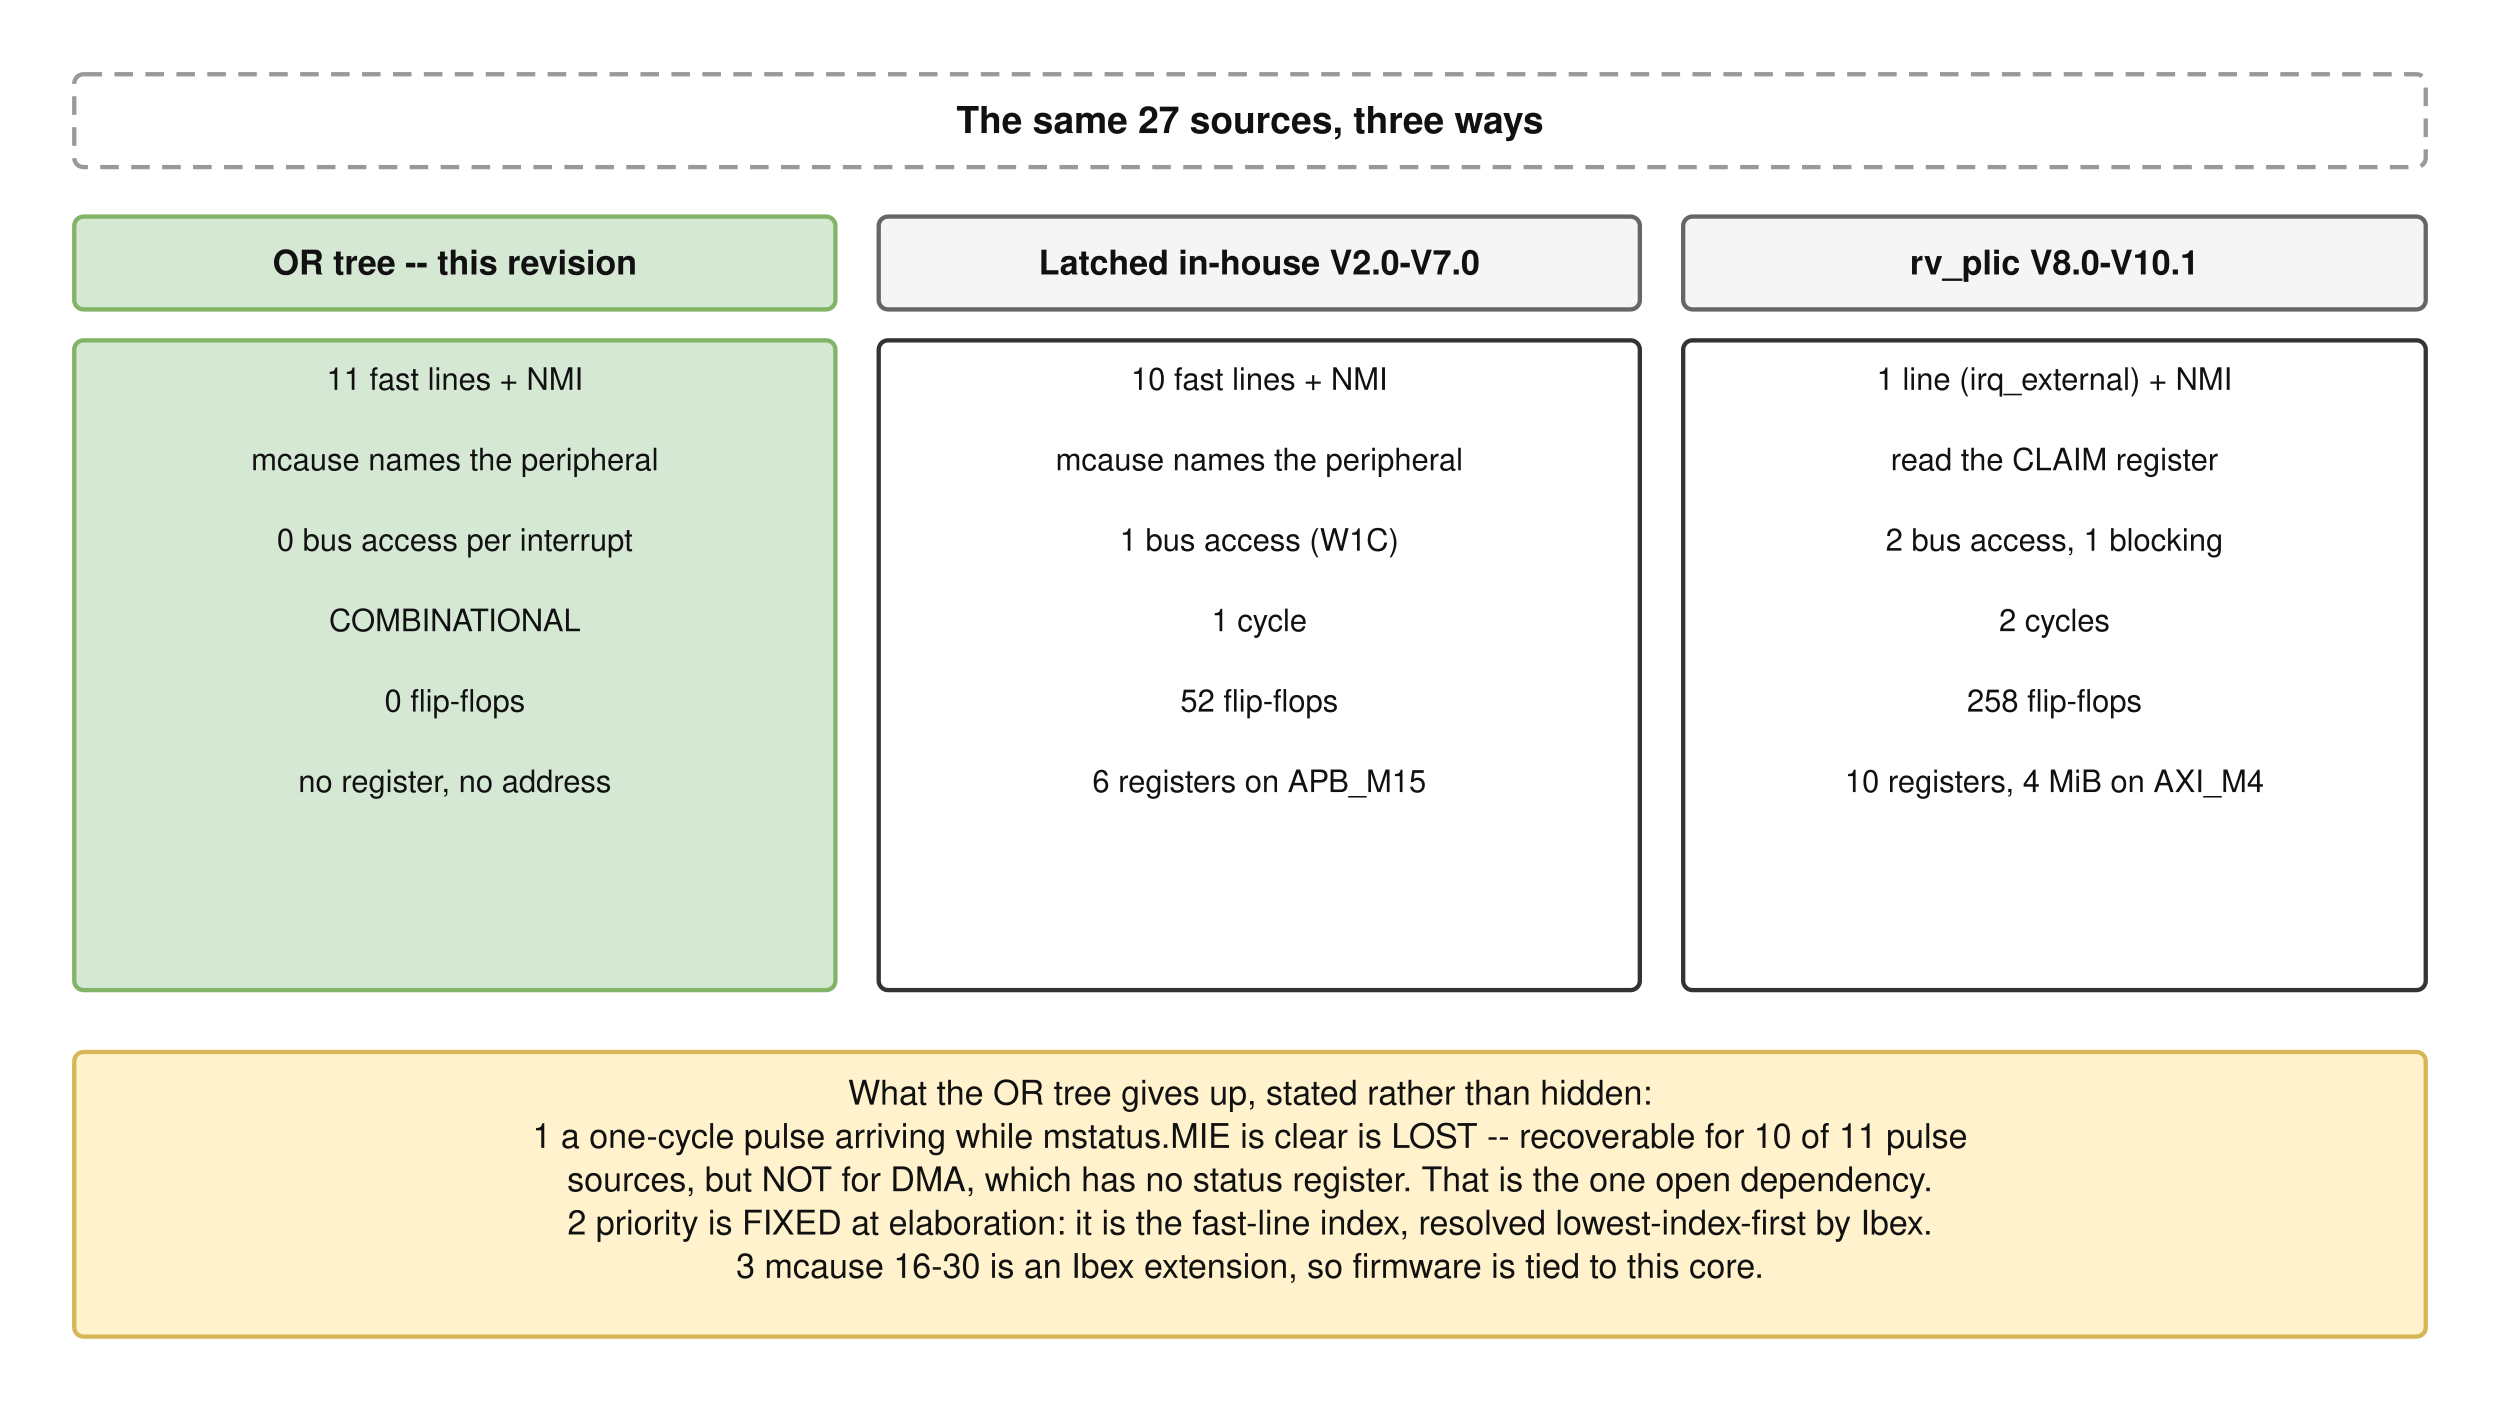
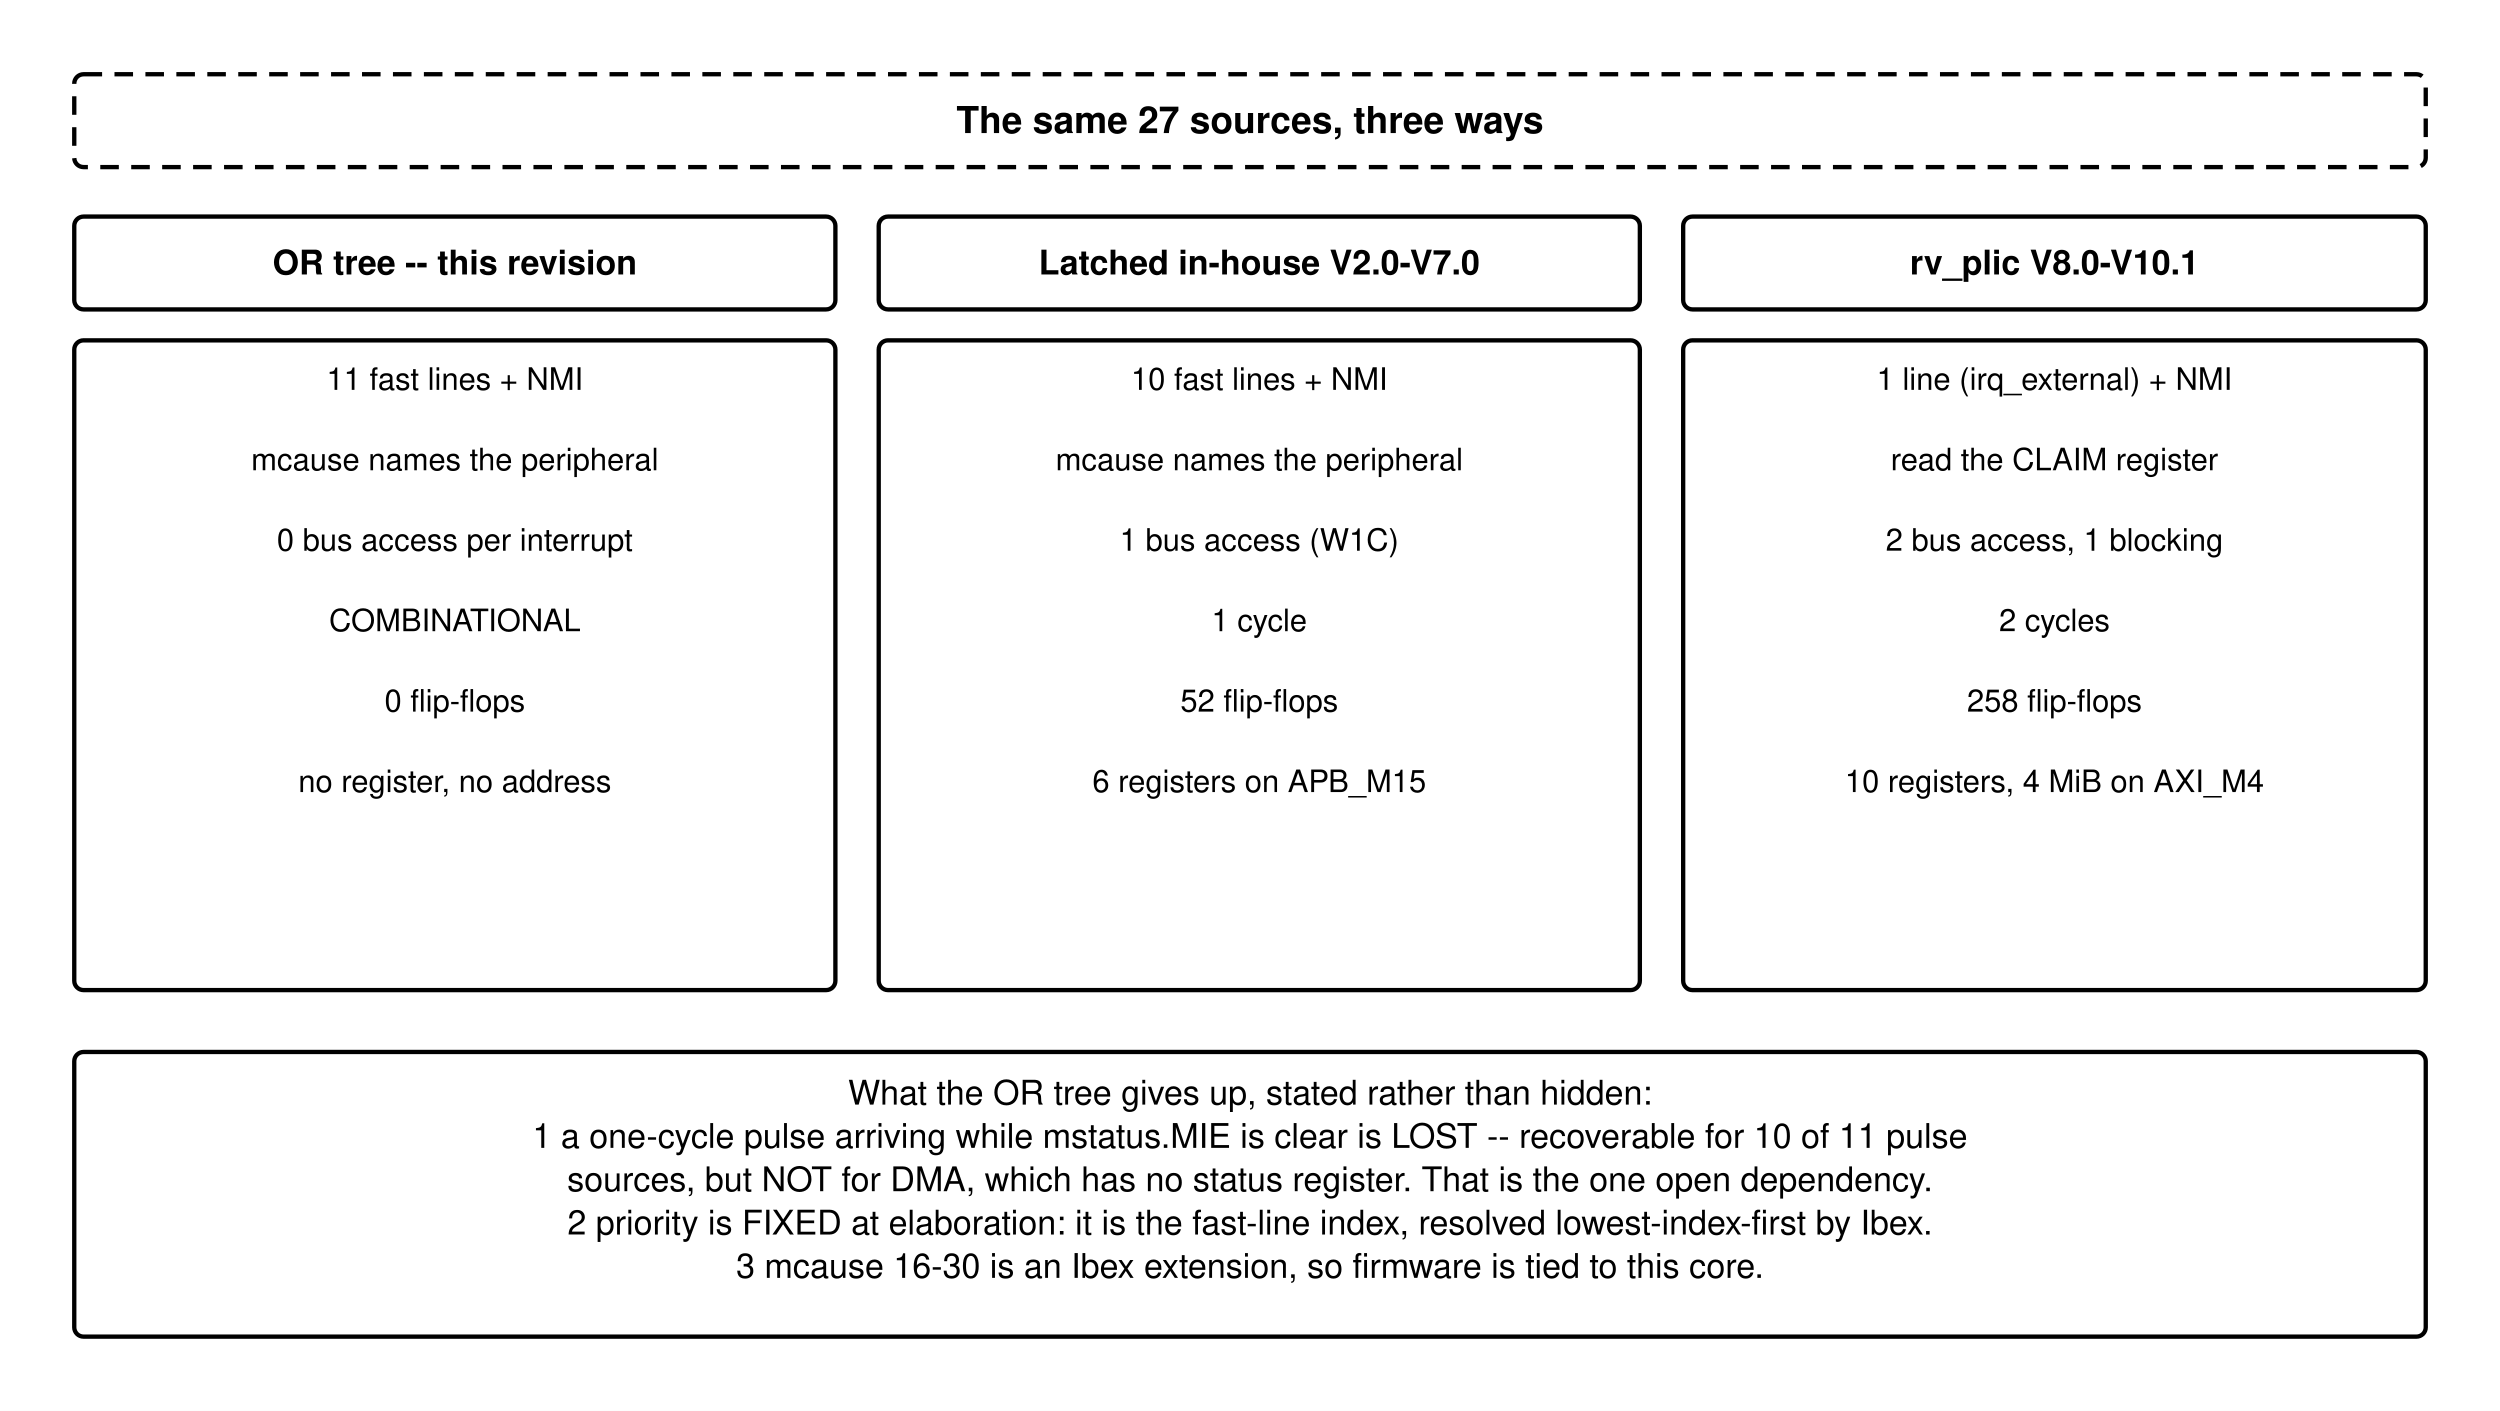
<svg xmlns="http://www.w3.org/2000/svg" width="808" height="456" viewBox="16 46 808 456" font-family="Helvetica,Arial,sans-serif">
  <defs>
    <marker id="ah" markerWidth="9" markerHeight="7" refX="8.5" refY="3.5" orient="auto">
-       <polygon points="0 0, 9 3.5, 0 7" fill="#333" />
+       <polygon points="0 0, 9 3.5, 0 7" fill="#000000" />
    </marker>
    <marker id="ahs" markerWidth="9" markerHeight="7" refX="0.5" refY="3.5" orient="auto">
-       <polygon points="9 0, 0 3.5, 9 7" fill="#333" />
+       <polygon points="9 0, 0 3.5, 9 7" fill="#000000" />
    </marker>
  </defs>
  <rect x="16" y="46" width="808" height="456" fill="#ffffff" />
-   <rect x="40" y="70" width="760" height="30" rx="3" fill="none" stroke="#999999" stroke-width="1.4" stroke-dasharray="6 4" />
-   <rect x="40" y="116" width="246" height="30" rx="3" fill="#d5e8d4" stroke="#82b366" stroke-width="1.4" />
-   <rect x="300" y="116" width="246" height="30" rx="3" fill="#f5f5f5" stroke="#666666" stroke-width="1.4" />
-   <rect x="560" y="116" width="240" height="30" rx="3" fill="#f5f5f5" stroke="#666666" stroke-width="1.4" />
-   <rect x="40" y="156" width="246" height="210" rx="3" fill="#d5e8d4" stroke="#82b366" stroke-width="1.4" />
-   <rect x="300" y="156" width="246" height="210" rx="3" fill="#ffffff" stroke="#333333" stroke-width="1.4" />
-   <rect x="560" y="156" width="240" height="210" rx="3" fill="#ffffff" stroke="#333333" stroke-width="1.4" />
-   <rect x="40" y="386" width="760" height="92" rx="3" fill="#fff2cc" stroke="#d6b656" stroke-width="1.4" />
-   <text x="420.0" y="89.0" font-size="12" text-anchor="middle" fill="#111" font-weight="bold">The same 27 sources, three ways</text>
-   <text x="163.0" y="134.7" font-size="11" text-anchor="middle" fill="#111" font-weight="bold">OR tree  --  this revision</text>
-   <text x="423.0" y="134.7" font-size="11" text-anchor="middle" fill="#111" font-weight="bold">Latched in-house  V2.0-V7.0</text>
-   <text x="680.0" y="134.7" font-size="11" text-anchor="middle" fill="#111" font-weight="bold">rv_plic  V8.0-V10.1</text>
-   <text x="163.0" y="172.0" font-size="10" text-anchor="middle" fill="#111">11 fast lines + NMI</text>
-   <text x="163.0" y="185.0" font-size="10" text-anchor="middle" fill="#111" />
-   <text x="163.0" y="198.0" font-size="10" text-anchor="middle" fill="#111">mcause names the peripheral</text>
-   <text x="163.0" y="211.0" font-size="10" text-anchor="middle" fill="#111" />
-   <text x="163.0" y="224.0" font-size="10" text-anchor="middle" fill="#111">0 bus access per interrupt</text>
-   <text x="163.0" y="237.0" font-size="10" text-anchor="middle" fill="#111" />
-   <text x="163.0" y="250.0" font-size="10" text-anchor="middle" fill="#111">COMBINATIONAL</text>
-   <text x="163.0" y="263.0" font-size="10" text-anchor="middle" fill="#111" />
-   <text x="163.0" y="276.0" font-size="10" text-anchor="middle" fill="#111">0 flip-flops</text>
-   <text x="163.0" y="289.0" font-size="10" text-anchor="middle" fill="#111" />
-   <text x="163.0" y="302.0" font-size="10" text-anchor="middle" fill="#111">no register, no address</text>
-   <text x="423.0" y="172.0" font-size="10" text-anchor="middle" fill="#111">10 fast lines + NMI</text>
-   <text x="423.0" y="185.0" font-size="10" text-anchor="middle" fill="#111" />
-   <text x="423.0" y="198.0" font-size="10" text-anchor="middle" fill="#111">mcause names the peripheral</text>
-   <text x="423.0" y="211.0" font-size="10" text-anchor="middle" fill="#111" />
-   <text x="423.0" y="224.0" font-size="10" text-anchor="middle" fill="#111">1 bus access (W1C)</text>
-   <text x="423.0" y="237.0" font-size="10" text-anchor="middle" fill="#111" />
-   <text x="423.0" y="250.0" font-size="10" text-anchor="middle" fill="#111">1 cycle</text>
-   <text x="423.0" y="263.0" font-size="10" text-anchor="middle" fill="#111" />
-   <text x="423.0" y="276.0" font-size="10" text-anchor="middle" fill="#111">52 flip-flops</text>
-   <text x="423.0" y="289.0" font-size="10" text-anchor="middle" fill="#111" />
-   <text x="423.0" y="302.0" font-size="10" text-anchor="middle" fill="#111">6 registers on APB_M15</text>
-   <text x="680.0" y="172.0" font-size="10" text-anchor="middle" fill="#111">1 line (irq_external) + NMI</text>
-   <text x="680.0" y="185.0" font-size="10" text-anchor="middle" fill="#111" />
-   <text x="680.0" y="198.0" font-size="10" text-anchor="middle" fill="#111">read the CLAIM register</text>
-   <text x="680.0" y="211.0" font-size="10" text-anchor="middle" fill="#111" />
-   <text x="680.0" y="224.0" font-size="10" text-anchor="middle" fill="#111">2 bus access, 1 blocking</text>
-   <text x="680.0" y="237.0" font-size="10" text-anchor="middle" fill="#111" />
-   <text x="680.0" y="250.0" font-size="10" text-anchor="middle" fill="#111">2 cycles</text>
-   <text x="680.0" y="263.0" font-size="10" text-anchor="middle" fill="#111" />
-   <text x="680.0" y="276.0" font-size="10" text-anchor="middle" fill="#111">258 flip-flops</text>
-   <text x="680.0" y="289.0" font-size="10" text-anchor="middle" fill="#111" />
-   <text x="680.0" y="302.0" font-size="10" text-anchor="middle" fill="#111">10 registers, 4 MiB on AXI_M4</text>
-   <text x="420.0" y="403.0" font-size="11" text-anchor="middle" fill="#111">What the OR tree gives up, stated rather than hidden:</text>
-   <text x="420.0" y="417.0" font-size="11" text-anchor="middle" fill="#111">1  a one-cycle pulse arriving while mstatus.MIE is clear is LOST -- recoverable for 10 of 11 pulse</text>
-   <text x="420.0" y="431.0" font-size="11" text-anchor="middle" fill="#111">    sources, but NOT for DMA, which has no status register.  That is the one open dependency.</text>
-   <text x="420.0" y="445.0" font-size="11" text-anchor="middle" fill="#111">2  priority is FIXED at elaboration: it is the fast-line index, resolved lowest-index-first by Ibex.</text>
-   <text x="420.0" y="459.0" font-size="11" text-anchor="middle" fill="#111">3  mcause 16-30 is an Ibex extension, so firmware is tied to this core.</text>
+   <rect x="40" y="70" width="760" height="30" rx="3" fill="none" stroke="#000000" stroke-width="1.4" stroke-dasharray="6 4" />
+   <rect x="40" y="116" width="246" height="30" rx="3" fill="#ffffff" stroke="#000000" stroke-width="1.4" />
+   <rect x="300" y="116" width="246" height="30" rx="3" fill="#ffffff" stroke="#000000" stroke-width="1.4" />
+   <rect x="560" y="116" width="240" height="30" rx="3" fill="#ffffff" stroke="#000000" stroke-width="1.4" />
+   <rect x="40" y="156" width="246" height="210" rx="3" fill="#ffffff" stroke="#000000" stroke-width="1.4" />
+   <rect x="300" y="156" width="246" height="210" rx="3" fill="#ffffff" stroke="#000000" stroke-width="1.4" />
+   <rect x="560" y="156" width="240" height="210" rx="3" fill="#ffffff" stroke="#000000" stroke-width="1.4" />
+   <rect x="40" y="386" width="760" height="92" rx="3" fill="#ffffff" stroke="#000000" stroke-width="1.4" />
+   <text x="420.0" y="89.0" font-size="12" text-anchor="middle" fill="#000000" font-weight="bold">The same 27 sources, three ways</text>
+   <text x="163.0" y="134.7" font-size="11" text-anchor="middle" fill="#000000" font-weight="bold">OR tree  --  this revision</text>
+   <text x="423.0" y="134.7" font-size="11" text-anchor="middle" fill="#000000" font-weight="bold">Latched in-house  V2.0-V7.0</text>
+   <text x="680.0" y="134.7" font-size="11" text-anchor="middle" fill="#000000" font-weight="bold">rv_plic  V8.0-V10.1</text>
+   <text x="163.0" y="172.0" font-size="10" text-anchor="middle" fill="#000000">11 fast lines + NMI</text>
+   <text x="163.0" y="185.0" font-size="10" text-anchor="middle" fill="#000000" />
+   <text x="163.0" y="198.0" font-size="10" text-anchor="middle" fill="#000000">mcause names the peripheral</text>
+   <text x="163.0" y="211.0" font-size="10" text-anchor="middle" fill="#000000" />
+   <text x="163.0" y="224.0" font-size="10" text-anchor="middle" fill="#000000">0 bus access per interrupt</text>
+   <text x="163.0" y="237.0" font-size="10" text-anchor="middle" fill="#000000" />
+   <text x="163.0" y="250.0" font-size="10" text-anchor="middle" fill="#000000">COMBINATIONAL</text>
+   <text x="163.0" y="263.0" font-size="10" text-anchor="middle" fill="#000000" />
+   <text x="163.0" y="276.0" font-size="10" text-anchor="middle" fill="#000000">0 flip-flops</text>
+   <text x="163.0" y="289.0" font-size="10" text-anchor="middle" fill="#000000" />
+   <text x="163.0" y="302.0" font-size="10" text-anchor="middle" fill="#000000">no register, no address</text>
+   <text x="423.0" y="172.0" font-size="10" text-anchor="middle" fill="#000000">10 fast lines + NMI</text>
+   <text x="423.0" y="185.0" font-size="10" text-anchor="middle" fill="#000000" />
+   <text x="423.0" y="198.0" font-size="10" text-anchor="middle" fill="#000000">mcause names the peripheral</text>
+   <text x="423.0" y="211.0" font-size="10" text-anchor="middle" fill="#000000" />
+   <text x="423.0" y="224.0" font-size="10" text-anchor="middle" fill="#000000">1 bus access (W1C)</text>
+   <text x="423.0" y="237.0" font-size="10" text-anchor="middle" fill="#000000" />
+   <text x="423.0" y="250.0" font-size="10" text-anchor="middle" fill="#000000">1 cycle</text>
+   <text x="423.0" y="263.0" font-size="10" text-anchor="middle" fill="#000000" />
+   <text x="423.0" y="276.0" font-size="10" text-anchor="middle" fill="#000000">52 flip-flops</text>
+   <text x="423.0" y="289.0" font-size="10" text-anchor="middle" fill="#000000" />
+   <text x="423.0" y="302.0" font-size="10" text-anchor="middle" fill="#000000">6 registers on APB_M15</text>
+   <text x="680.0" y="172.0" font-size="10" text-anchor="middle" fill="#000000">1 line (irq_external) + NMI</text>
+   <text x="680.0" y="185.0" font-size="10" text-anchor="middle" fill="#000000" />
+   <text x="680.0" y="198.0" font-size="10" text-anchor="middle" fill="#000000">read the CLAIM register</text>
+   <text x="680.0" y="211.0" font-size="10" text-anchor="middle" fill="#000000" />
+   <text x="680.0" y="224.0" font-size="10" text-anchor="middle" fill="#000000">2 bus access, 1 blocking</text>
+   <text x="680.0" y="237.0" font-size="10" text-anchor="middle" fill="#000000" />
+   <text x="680.0" y="250.0" font-size="10" text-anchor="middle" fill="#000000">2 cycles</text>
+   <text x="680.0" y="263.0" font-size="10" text-anchor="middle" fill="#000000" />
+   <text x="680.0" y="276.0" font-size="10" text-anchor="middle" fill="#000000">258 flip-flops</text>
+   <text x="680.0" y="289.0" font-size="10" text-anchor="middle" fill="#000000" />
+   <text x="680.0" y="302.0" font-size="10" text-anchor="middle" fill="#000000">10 registers, 4 MiB on AXI_M4</text>
+   <text x="420.0" y="403.0" font-size="11" text-anchor="middle" fill="#000000">What the OR tree gives up, stated rather than hidden:</text>
+   <text x="420.0" y="417.0" font-size="11" text-anchor="middle" fill="#000000">1  a one-cycle pulse arriving while mstatus.MIE is clear is LOST -- recoverable for 10 of 11 pulse</text>
+   <text x="420.0" y="431.0" font-size="11" text-anchor="middle" fill="#000000">    sources, but NOT for DMA, which has no status register.  That is the one open dependency.</text>
+   <text x="420.0" y="445.0" font-size="11" text-anchor="middle" fill="#000000">2  priority is FIXED at elaboration: it is the fast-line index, resolved lowest-index-first by Ibex.</text>
+   <text x="420.0" y="459.0" font-size="11" text-anchor="middle" fill="#000000">3  mcause 16-30 is an Ibex extension, so firmware is tied to this core.</text>
</svg>
